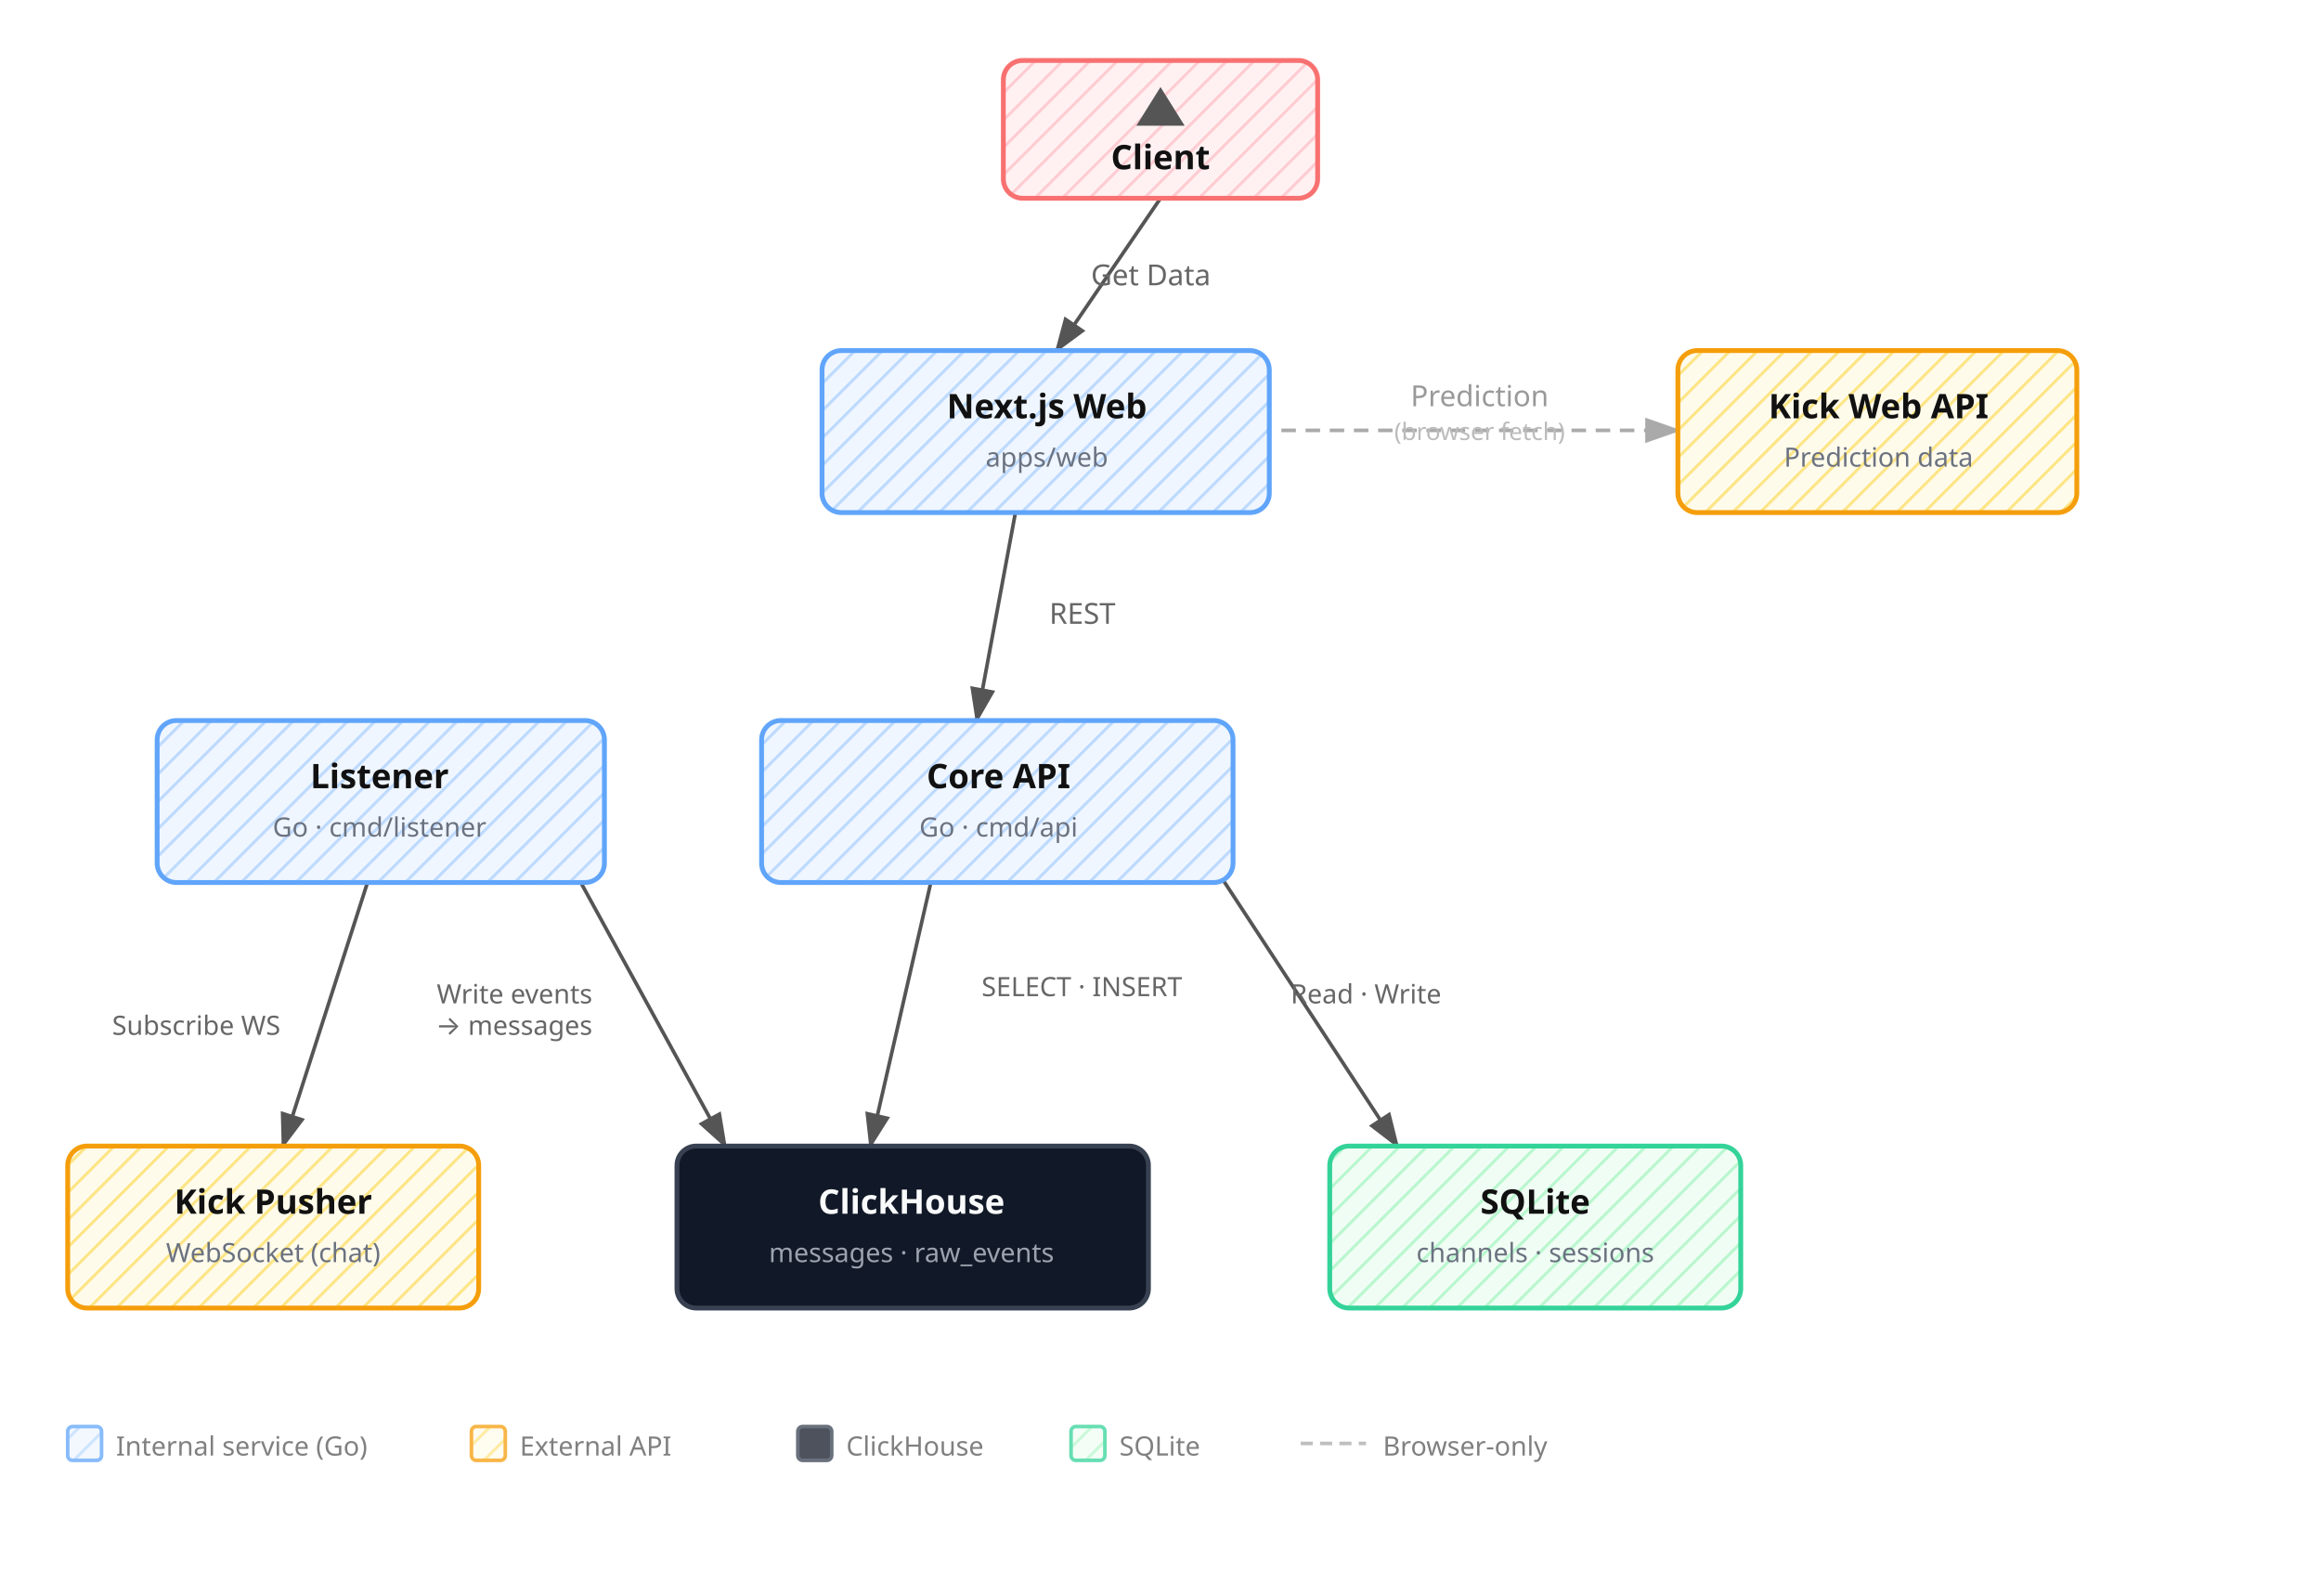
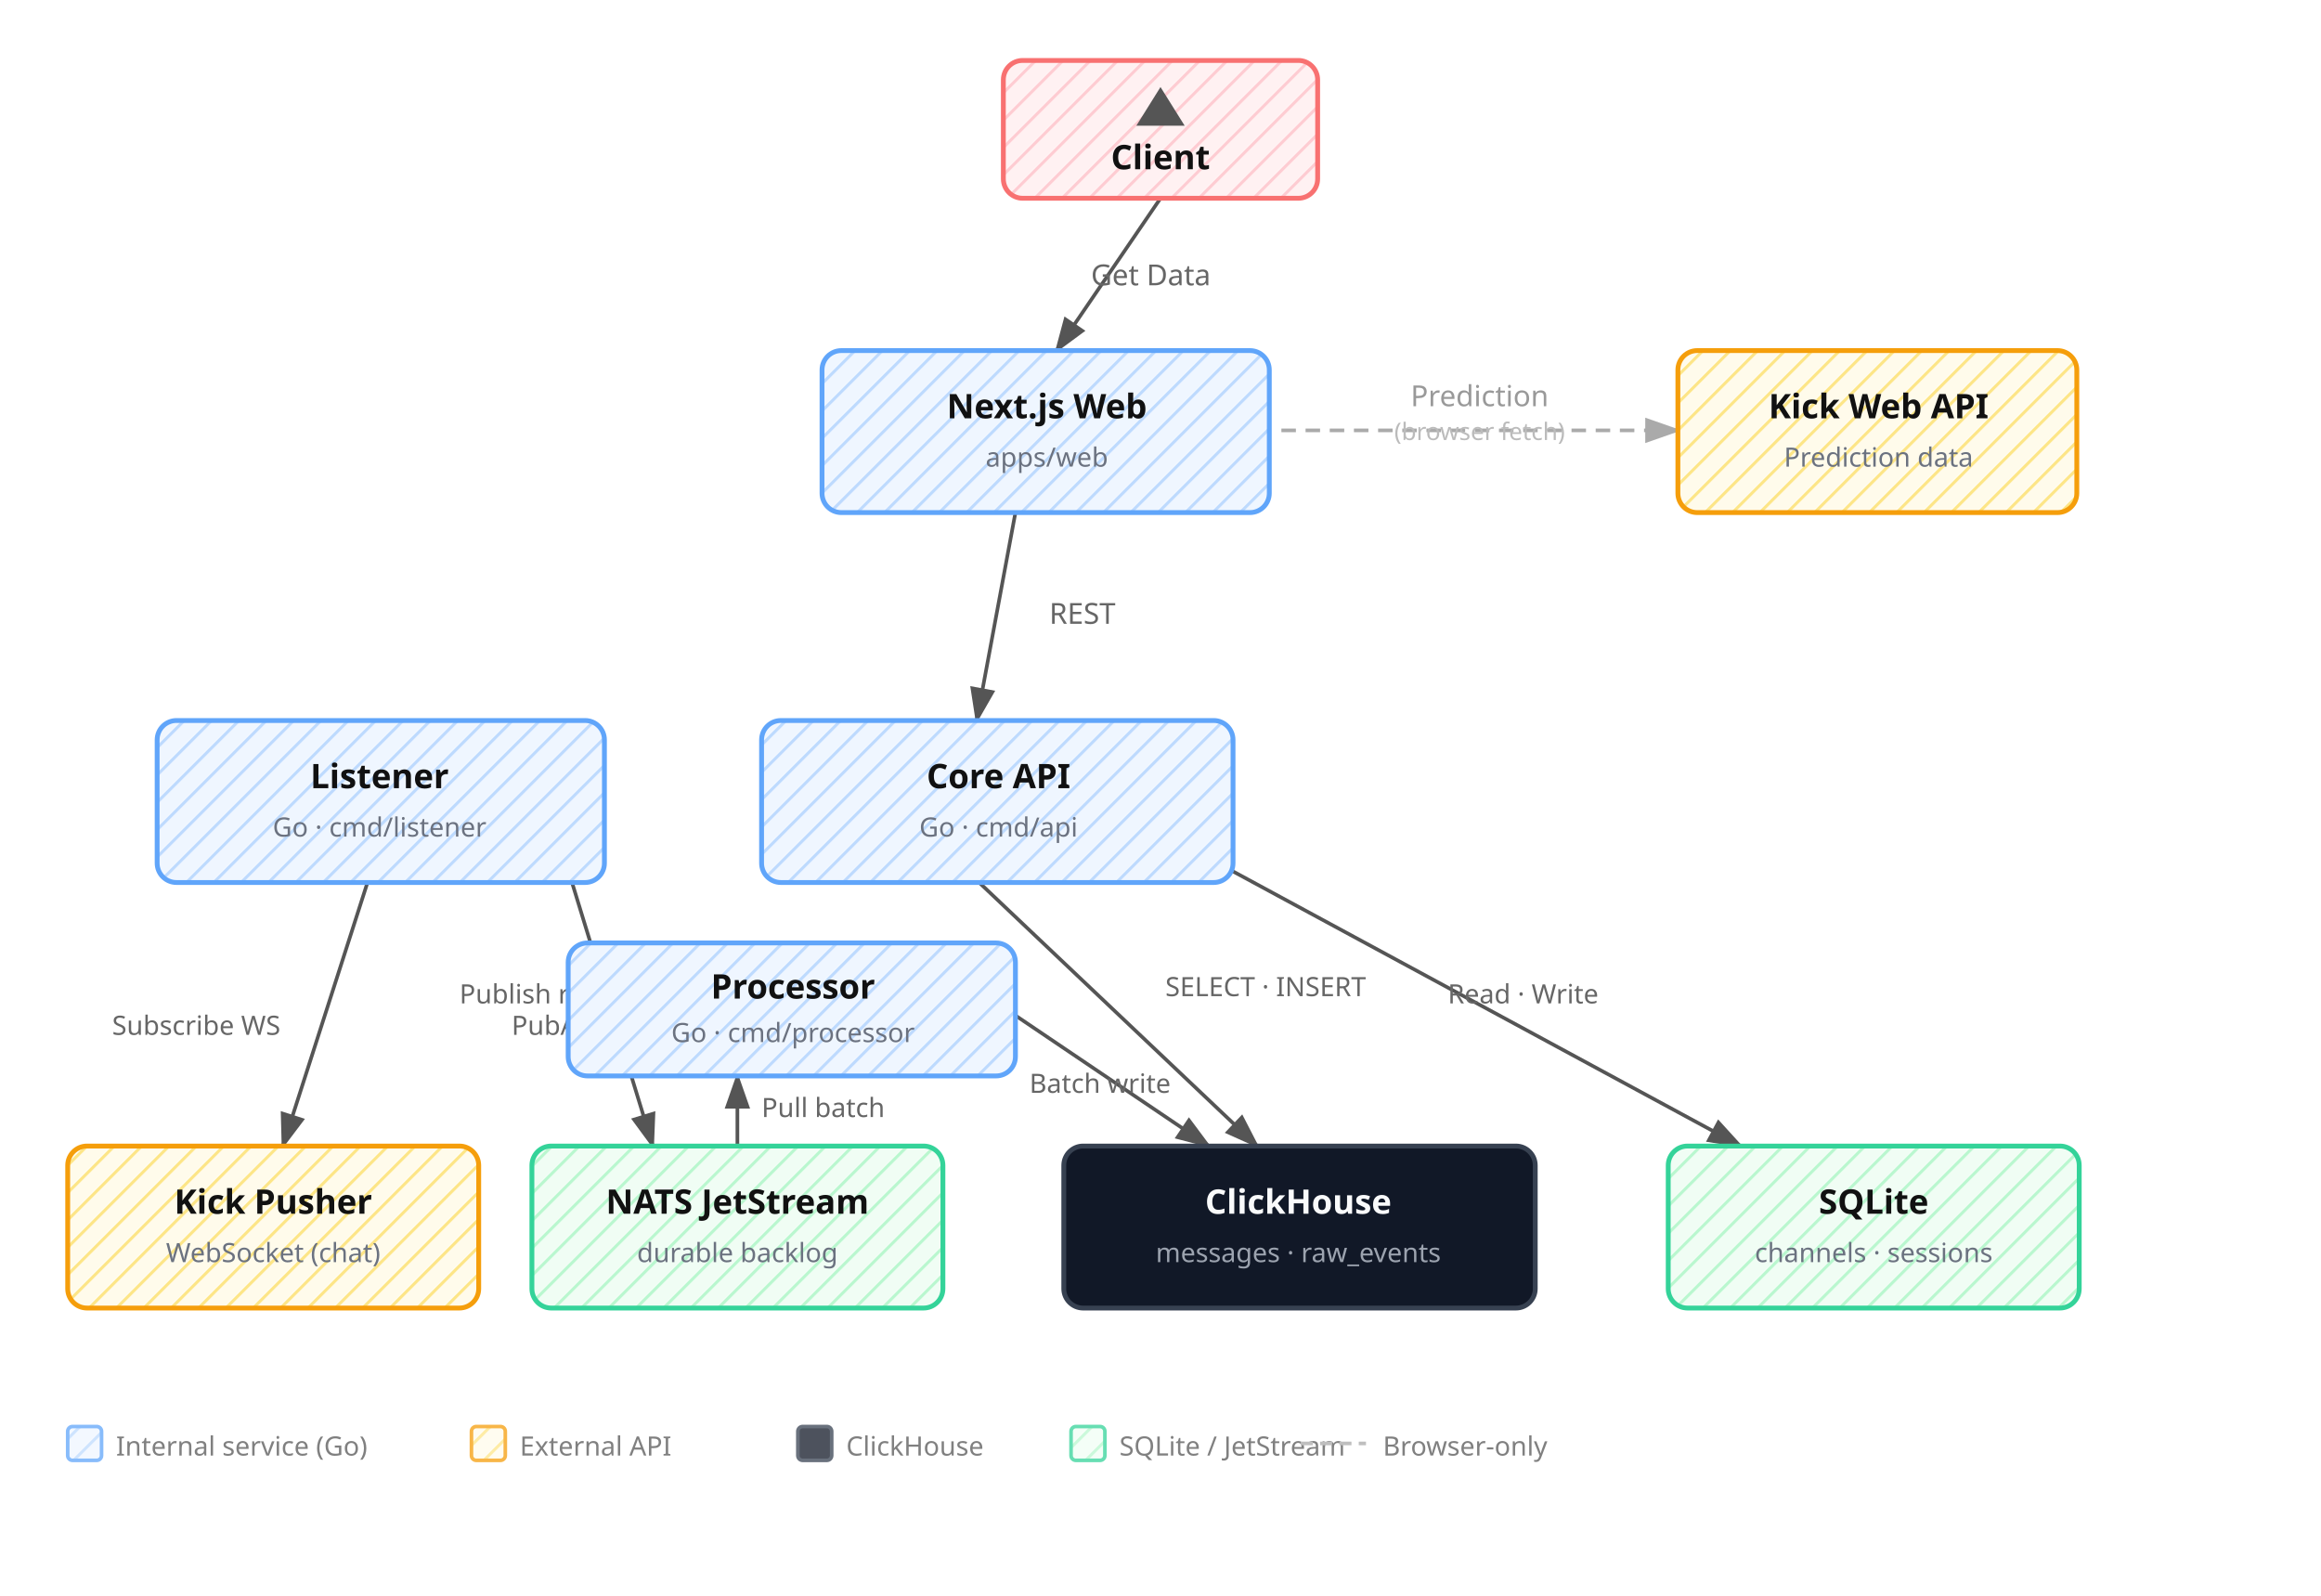
<svg xmlns="http://www.w3.org/2000/svg" viewBox="0 0 960 660" width="960" height="660" font-family="'Segoe UI', system-ui, -apple-system, sans-serif">
  <defs>
    <marker id="arr" markerWidth="10" markerHeight="7" refX="9" refY="3.5" orient="auto">
      <polygon points="0 0, 10 3.5, 0 7" fill="#555555" />
    </marker>
    <marker id="arr-dim" markerWidth="10" markerHeight="7" refX="9" refY="3.5" orient="auto">
      <polygon points="0 0, 10 3.5, 0 7" fill="#aaaaaa" />
    </marker>
    <pattern id="h-red" patternUnits="userSpaceOnUse" width="8" height="8" patternTransform="rotate(45)">
      <rect width="8" height="8" fill="#fff1f2" />
      <line x1="0" y1="0" x2="0" y2="8" stroke="#fecdd3" stroke-width="2.5" />
    </pattern>
    <pattern id="h-blue" patternUnits="userSpaceOnUse" width="8" height="8" patternTransform="rotate(45)">
      <rect width="8" height="8" fill="#eff6ff" />
      <line x1="0" y1="0" x2="0" y2="8" stroke="#bfdbfe" stroke-width="2.5" />
    </pattern>
    <pattern id="h-yellow" patternUnits="userSpaceOnUse" width="8" height="8" patternTransform="rotate(45)">
      <rect width="8" height="8" fill="#fffbeb" />
      <line x1="0" y1="0" x2="0" y2="8" stroke="#fde68a" stroke-width="2.5" />
    </pattern>
    <pattern id="h-green" patternUnits="userSpaceOnUse" width="8" height="8" patternTransform="rotate(45)">
      <rect width="8" height="8" fill="#f0fdf4" />
      <line x1="0" y1="0" x2="0" y2="8" stroke="#bbf7d0" stroke-width="2.5" />
    </pattern>
  </defs>
  <line x1="480" y1="82" x2="437" y2="145" stroke="#555" stroke-width="1.5" marker-end="url(#arr)" />
  <text x="476" y="118" font-size="12" fill="#666" text-anchor="middle">Get Data</text>
  <line x1="420" y1="212" x2="404" y2="298" stroke="#555" stroke-width="1.5" marker-end="url(#arr)" />
  <text x="434" y="258" font-size="12" fill="#666" text-anchor="start">REST</text>
  <line x1="530" y1="178" x2="694" y2="178" stroke="#aaa" stroke-width="1.5" stroke-dasharray="6,4" marker-end="url(#arr-dim)" />
  <text x="612" y="168" font-size="12" fill="#999" text-anchor="middle">Prediction</text>
  <text x="612" y="182" font-size="10" fill="#bbb" text-anchor="middle">(browser fetch)</text>
-   <line x1="385" y1="365" x2="360" y2="474" stroke="#555" stroke-width="1.5" marker-end="url(#arr)" />
-   <text x="406" y="412" font-size="11" fill="#666" text-anchor="start">SELECT · INSERT</text>
-   <line x1="500" y1="355" x2="578" y2="474" stroke="#555" stroke-width="1.5" marker-end="url(#arr)" />
-   <text x="565" y="415" font-size="11" fill="#666" text-anchor="middle">Read · Write</text>
+   <line x1="405" y1="365" x2="520" y2="474" stroke="#555" stroke-width="1.5" marker-end="url(#arr)" />
+   <text x="482" y="412" font-size="11" fill="#666" text-anchor="start">SELECT · INSERT</text>
+   <line x1="500" y1="355" x2="720" y2="474" stroke="#555" stroke-width="1.5" marker-end="url(#arr)" />
+   <text x="630" y="415" font-size="11" fill="#666" text-anchor="middle">Read · Write</text>
  <line x1="152" y1="365" x2="117" y2="474" stroke="#555" stroke-width="1.5" marker-end="url(#arr)" />
  <text x="116" y="428" font-size="11" fill="#666" text-anchor="end">Subscribe WS</text>
-   <line x1="232" y1="350" x2="300" y2="474" stroke="#555" stroke-width="1.5" marker-end="url(#arr)" />
-   <text x="245" y="415" font-size="11" fill="#666" text-anchor="end">Write events</text>
-   <text x="245" y="428" font-size="11" fill="#666" text-anchor="end">→ messages</text>
+   <line x1="232" y1="350" x2="270" y2="474" stroke="#555" stroke-width="1.5" marker-end="url(#arr)" />
+   <text x="250" y="415" font-size="11" fill="#666" text-anchor="end">Publish raw</text>
+   <text x="250" y="428" font-size="11" fill="#666" text-anchor="end">PubAck</text>
+   <line x1="305" y1="474" x2="305" y2="445" stroke="#555" stroke-width="1.5" marker-end="url(#arr)" />
+   <text x="315" y="462" font-size="11" fill="#666" text-anchor="start">Pull batch</text>
+   <line x1="420" y1="420" x2="500" y2="474" stroke="#555" stroke-width="1.5" marker-end="url(#arr)" />
+   <text x="455" y="452" font-size="11" fill="#666" text-anchor="middle">Batch write</text>
  <g>
    <rect x="415" y="25" width="130" height="57" rx="8" fill="url(#h-red)" stroke="#f87171" stroke-width="2" />
    <polygon points="480,36 470,52 490,52" fill="#555" />
    <text x="480" y="70" text-anchor="middle" font-weight="600" font-size="14" fill="#111">Client</text>
  </g>
  <g>
    <rect x="340" y="145" width="185" height="67" rx="8" fill="url(#h-blue)" stroke="#60a5fa" stroke-width="2" />
    <text x="433" y="173" text-anchor="middle" font-weight="700" font-size="14" fill="#111">Next.js Web</text>
    <text x="433" y="193" text-anchor="middle" font-size="11" fill="#6b7280">apps/web</text>
  </g>
  <g>
    <rect x="694" y="145" width="165" height="67" rx="8" fill="url(#h-yellow)" stroke="#f59e0b" stroke-width="2" />
    <text x="777" y="173" text-anchor="middle" font-weight="700" font-size="14" fill="#111">Kick Web API</text>
    <text x="777" y="193" text-anchor="middle" font-size="11" fill="#6b7280">Prediction data</text>
  </g>
  <g>
    <rect x="315" y="298" width="195" height="67" rx="8" fill="url(#h-blue)" stroke="#60a5fa" stroke-width="2" />
    <text x="413" y="326" text-anchor="middle" font-weight="700" font-size="14" fill="#111">Core API</text>
    <text x="413" y="346" text-anchor="middle" font-size="11" fill="#6b7280">Go · cmd/api</text>
  </g>
  <g>
    <rect x="65" y="298" width="185" height="67" rx="8" fill="url(#h-blue)" stroke="#60a5fa" stroke-width="2" />
    <text x="157" y="326" text-anchor="middle" font-weight="700" font-size="14" fill="#111">Listener</text>
    <text x="157" y="346" text-anchor="middle" font-size="11" fill="#6b7280">Go · cmd/listener</text>
  </g>
  <g>
+     <rect x="235" y="390" width="185" height="55" rx="8" fill="url(#h-blue)" stroke="#60a5fa" stroke-width="2" />
+     <text x="328" y="413" text-anchor="middle" font-weight="700" font-size="14" fill="#111">Processor</text>
+     <text x="328" y="431" text-anchor="middle" font-size="11" fill="#6b7280">Go · cmd/processor</text>
+   </g>
+   <g>
    <rect x="28" y="474" width="170" height="67" rx="8" fill="url(#h-yellow)" stroke="#f59e0b" stroke-width="2" />
    <text x="113" y="502" text-anchor="middle" font-weight="700" font-size="14" fill="#111">Kick Pusher</text>
    <text x="113" y="522" text-anchor="middle" font-size="11" fill="#6b7280">WebSocket (chat)</text>
  </g>
  <g>
-     <rect x="280" y="474" width="195" height="67" rx="8" fill="#111827" stroke="#374151" stroke-width="2" />
-     <text x="377" y="502" text-anchor="middle" font-weight="700" font-size="14" fill="#f9fafb">ClickHouse</text>
-     <text x="377" y="522" text-anchor="middle" font-size="11" fill="#9ca3af">messages · raw_events</text>
+     <rect x="220" y="474" width="170" height="67" rx="8" fill="url(#h-green)" stroke="#34d399" stroke-width="2" />
+     <text x="305" y="502" text-anchor="middle" font-weight="700" font-size="14" fill="#111">NATS JetStream</text>
+     <text x="305" y="522" text-anchor="middle" font-size="11" fill="#6b7280">durable backlog</text>
  </g>
  <g>
-     <rect x="550" y="474" width="170" height="67" rx="8" fill="url(#h-green)" stroke="#34d399" stroke-width="2" />
-     <text x="635" y="502" text-anchor="middle" font-weight="700" font-size="14" fill="#111">SQLite</text>
-     <text x="635" y="522" text-anchor="middle" font-size="11" fill="#6b7280">channels · sessions</text>
+     <rect x="440" y="474" width="195" height="67" rx="8" fill="#111827" stroke="#374151" stroke-width="2" />
+     <text x="537" y="502" text-anchor="middle" font-weight="700" font-size="14" fill="#f9fafb">ClickHouse</text>
+     <text x="537" y="522" text-anchor="middle" font-size="11" fill="#9ca3af">messages · raw_events</text>
+   </g>
+   <g>
+     <rect x="690" y="474" width="170" height="67" rx="8" fill="url(#h-green)" stroke="#34d399" stroke-width="2" />
+     <text x="775" y="502" text-anchor="middle" font-weight="700" font-size="14" fill="#111">SQLite</text>
+     <text x="775" y="522" text-anchor="middle" font-size="11" fill="#6b7280">channels · sessions</text>
  </g>
  <g opacity="0.75">
    <rect x="28" y="590" width="14" height="14" rx="2" fill="url(#h-blue)" stroke="#60a5fa" stroke-width="1.5" />
    <text x="48" y="602" font-size="11" fill="#555">Internal service (Go)</text>
    <rect x="195" y="590" width="14" height="14" rx="2" fill="url(#h-yellow)" stroke="#f59e0b" stroke-width="1.5" />
    <text x="215" y="602" font-size="11" fill="#555">External API</text>
    <rect x="330" y="590" width="14" height="14" rx="2" fill="#111827" stroke="#374151" stroke-width="1.5" />
    <text x="350" y="602" font-size="11" fill="#555">ClickHouse</text>
    <rect x="443" y="590" width="14" height="14" rx="2" fill="url(#h-green)" stroke="#34d399" stroke-width="1.5" />
-     <text x="463" y="602" font-size="11" fill="#555">SQLite</text>
+     <text x="463" y="602" font-size="11" fill="#555">SQLite / JetStream</text>
    <line x1="538" y1="597" x2="565" y2="597" stroke="#aaa" stroke-width="1.5" stroke-dasharray="5,3" />
    <text x="572" y="602" font-size="11" fill="#555">Browser-only</text>
  </g>
</svg>
